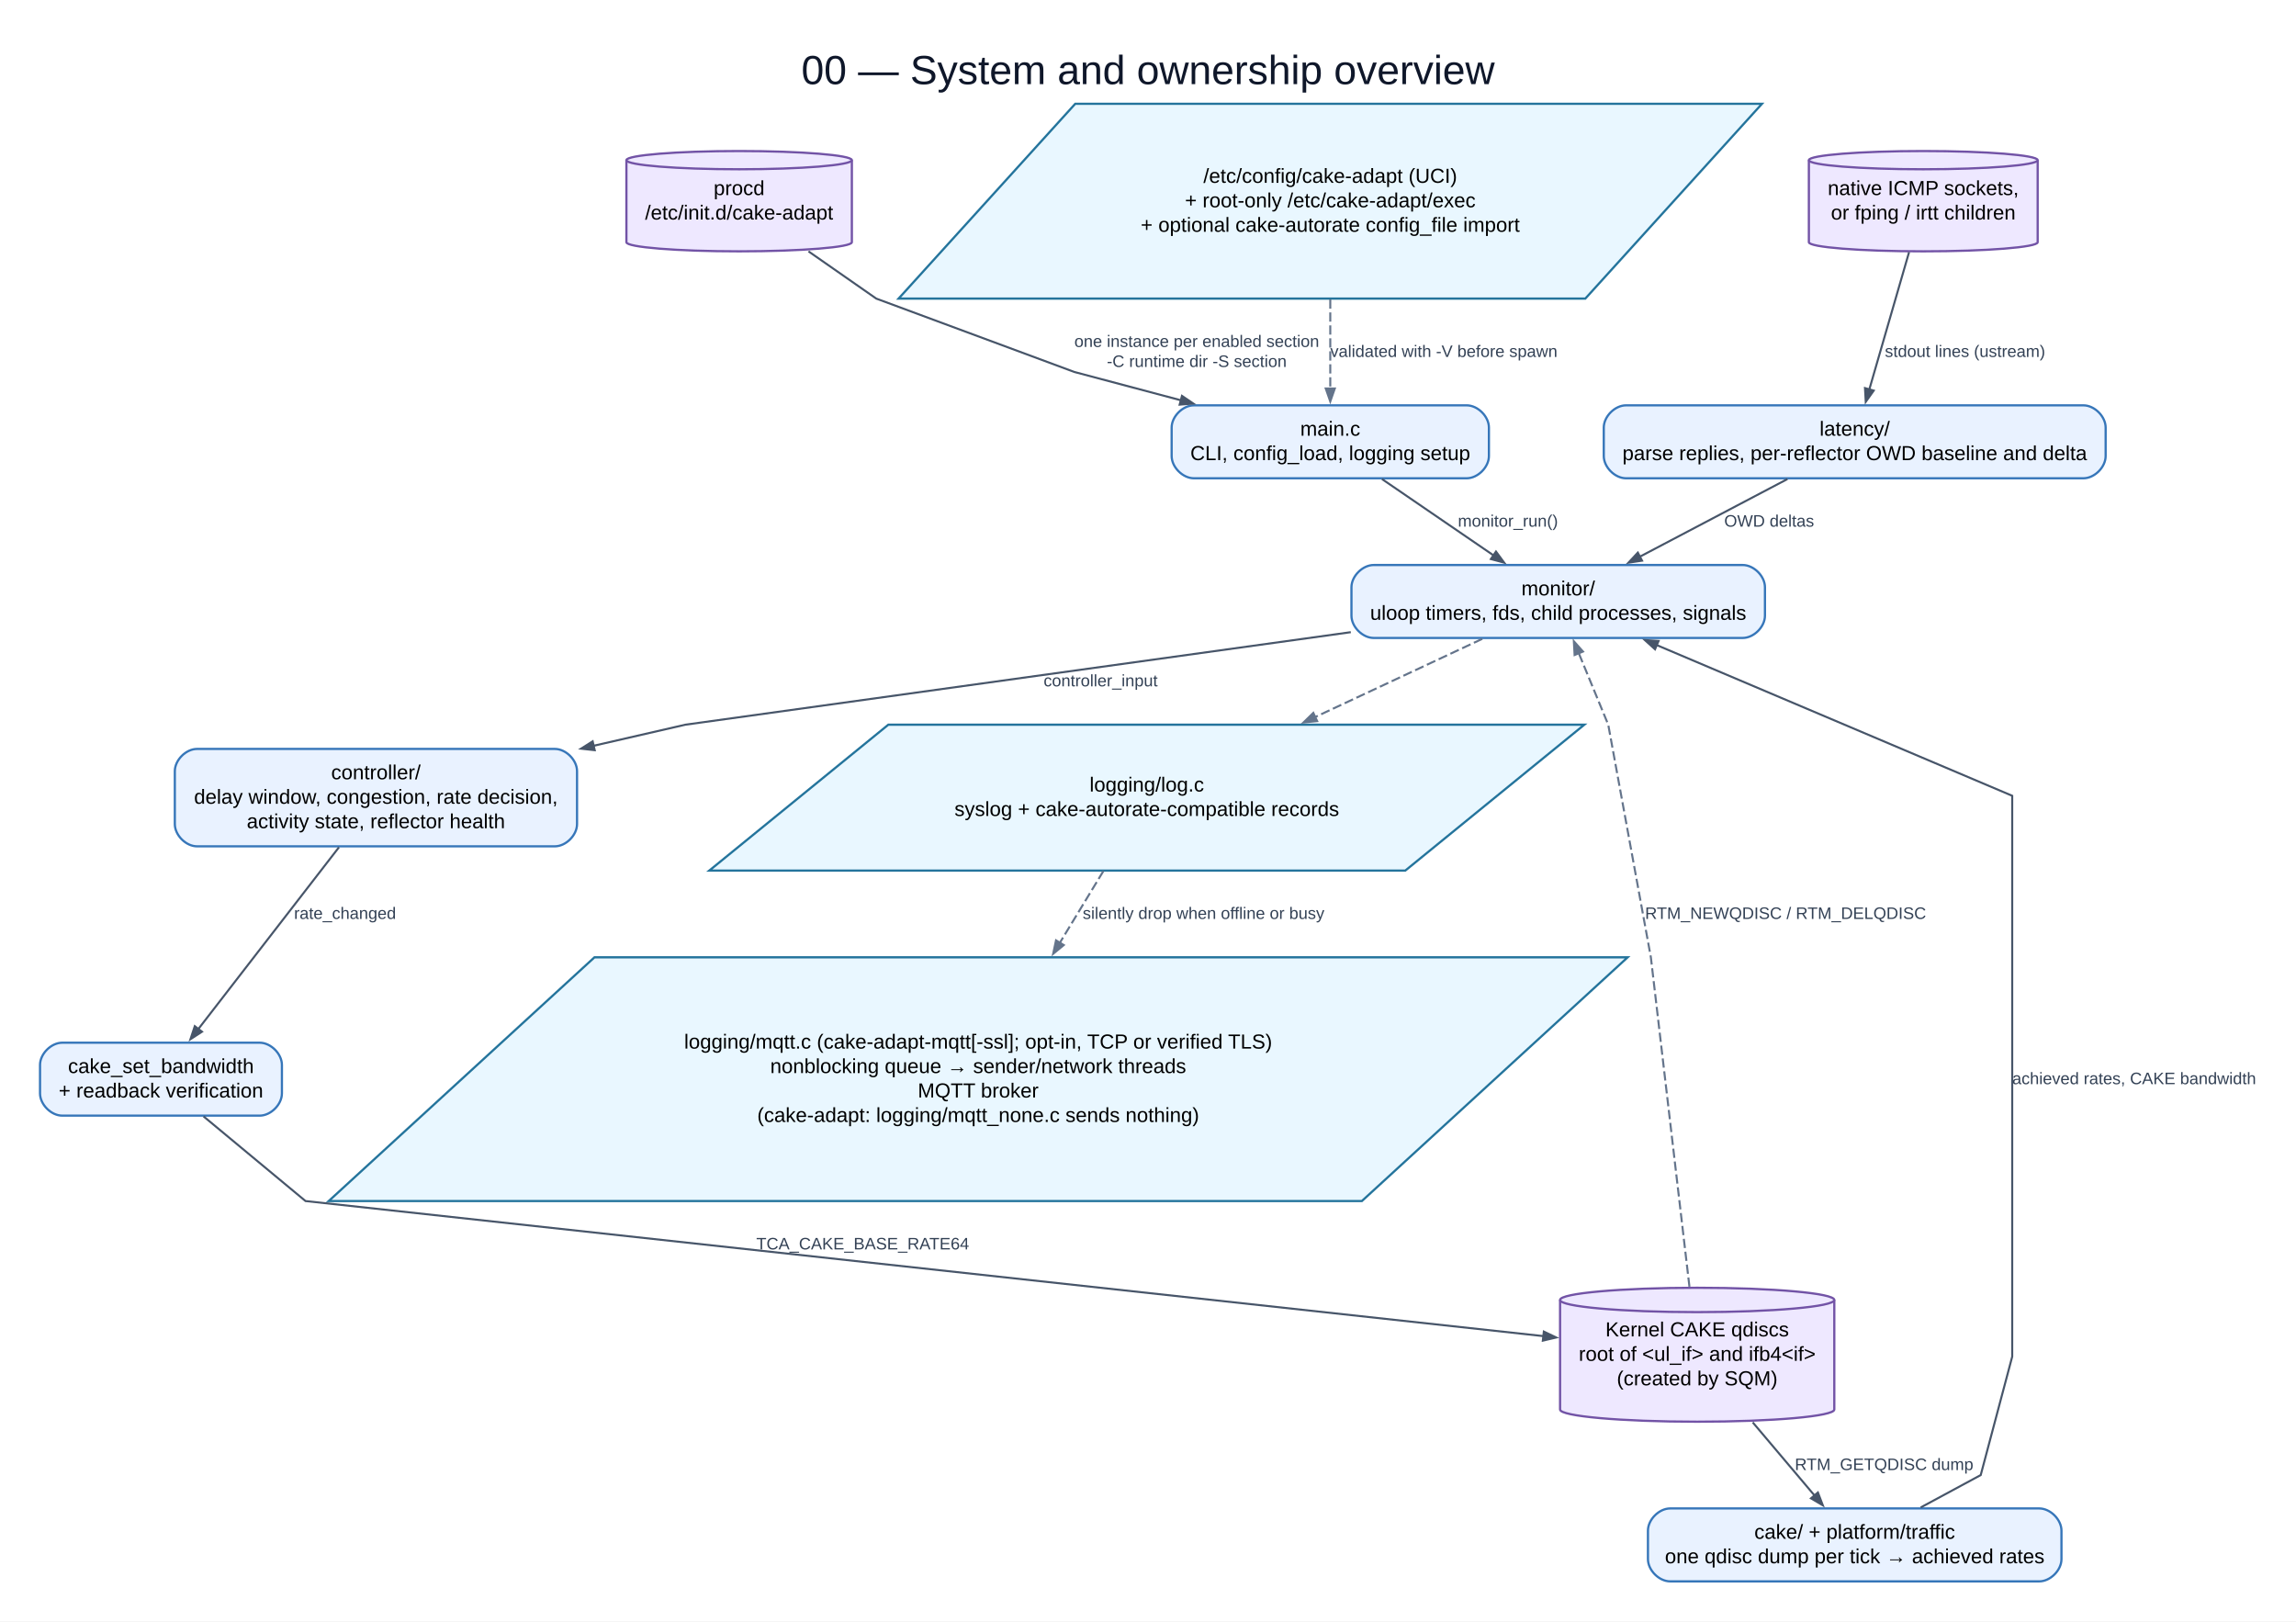
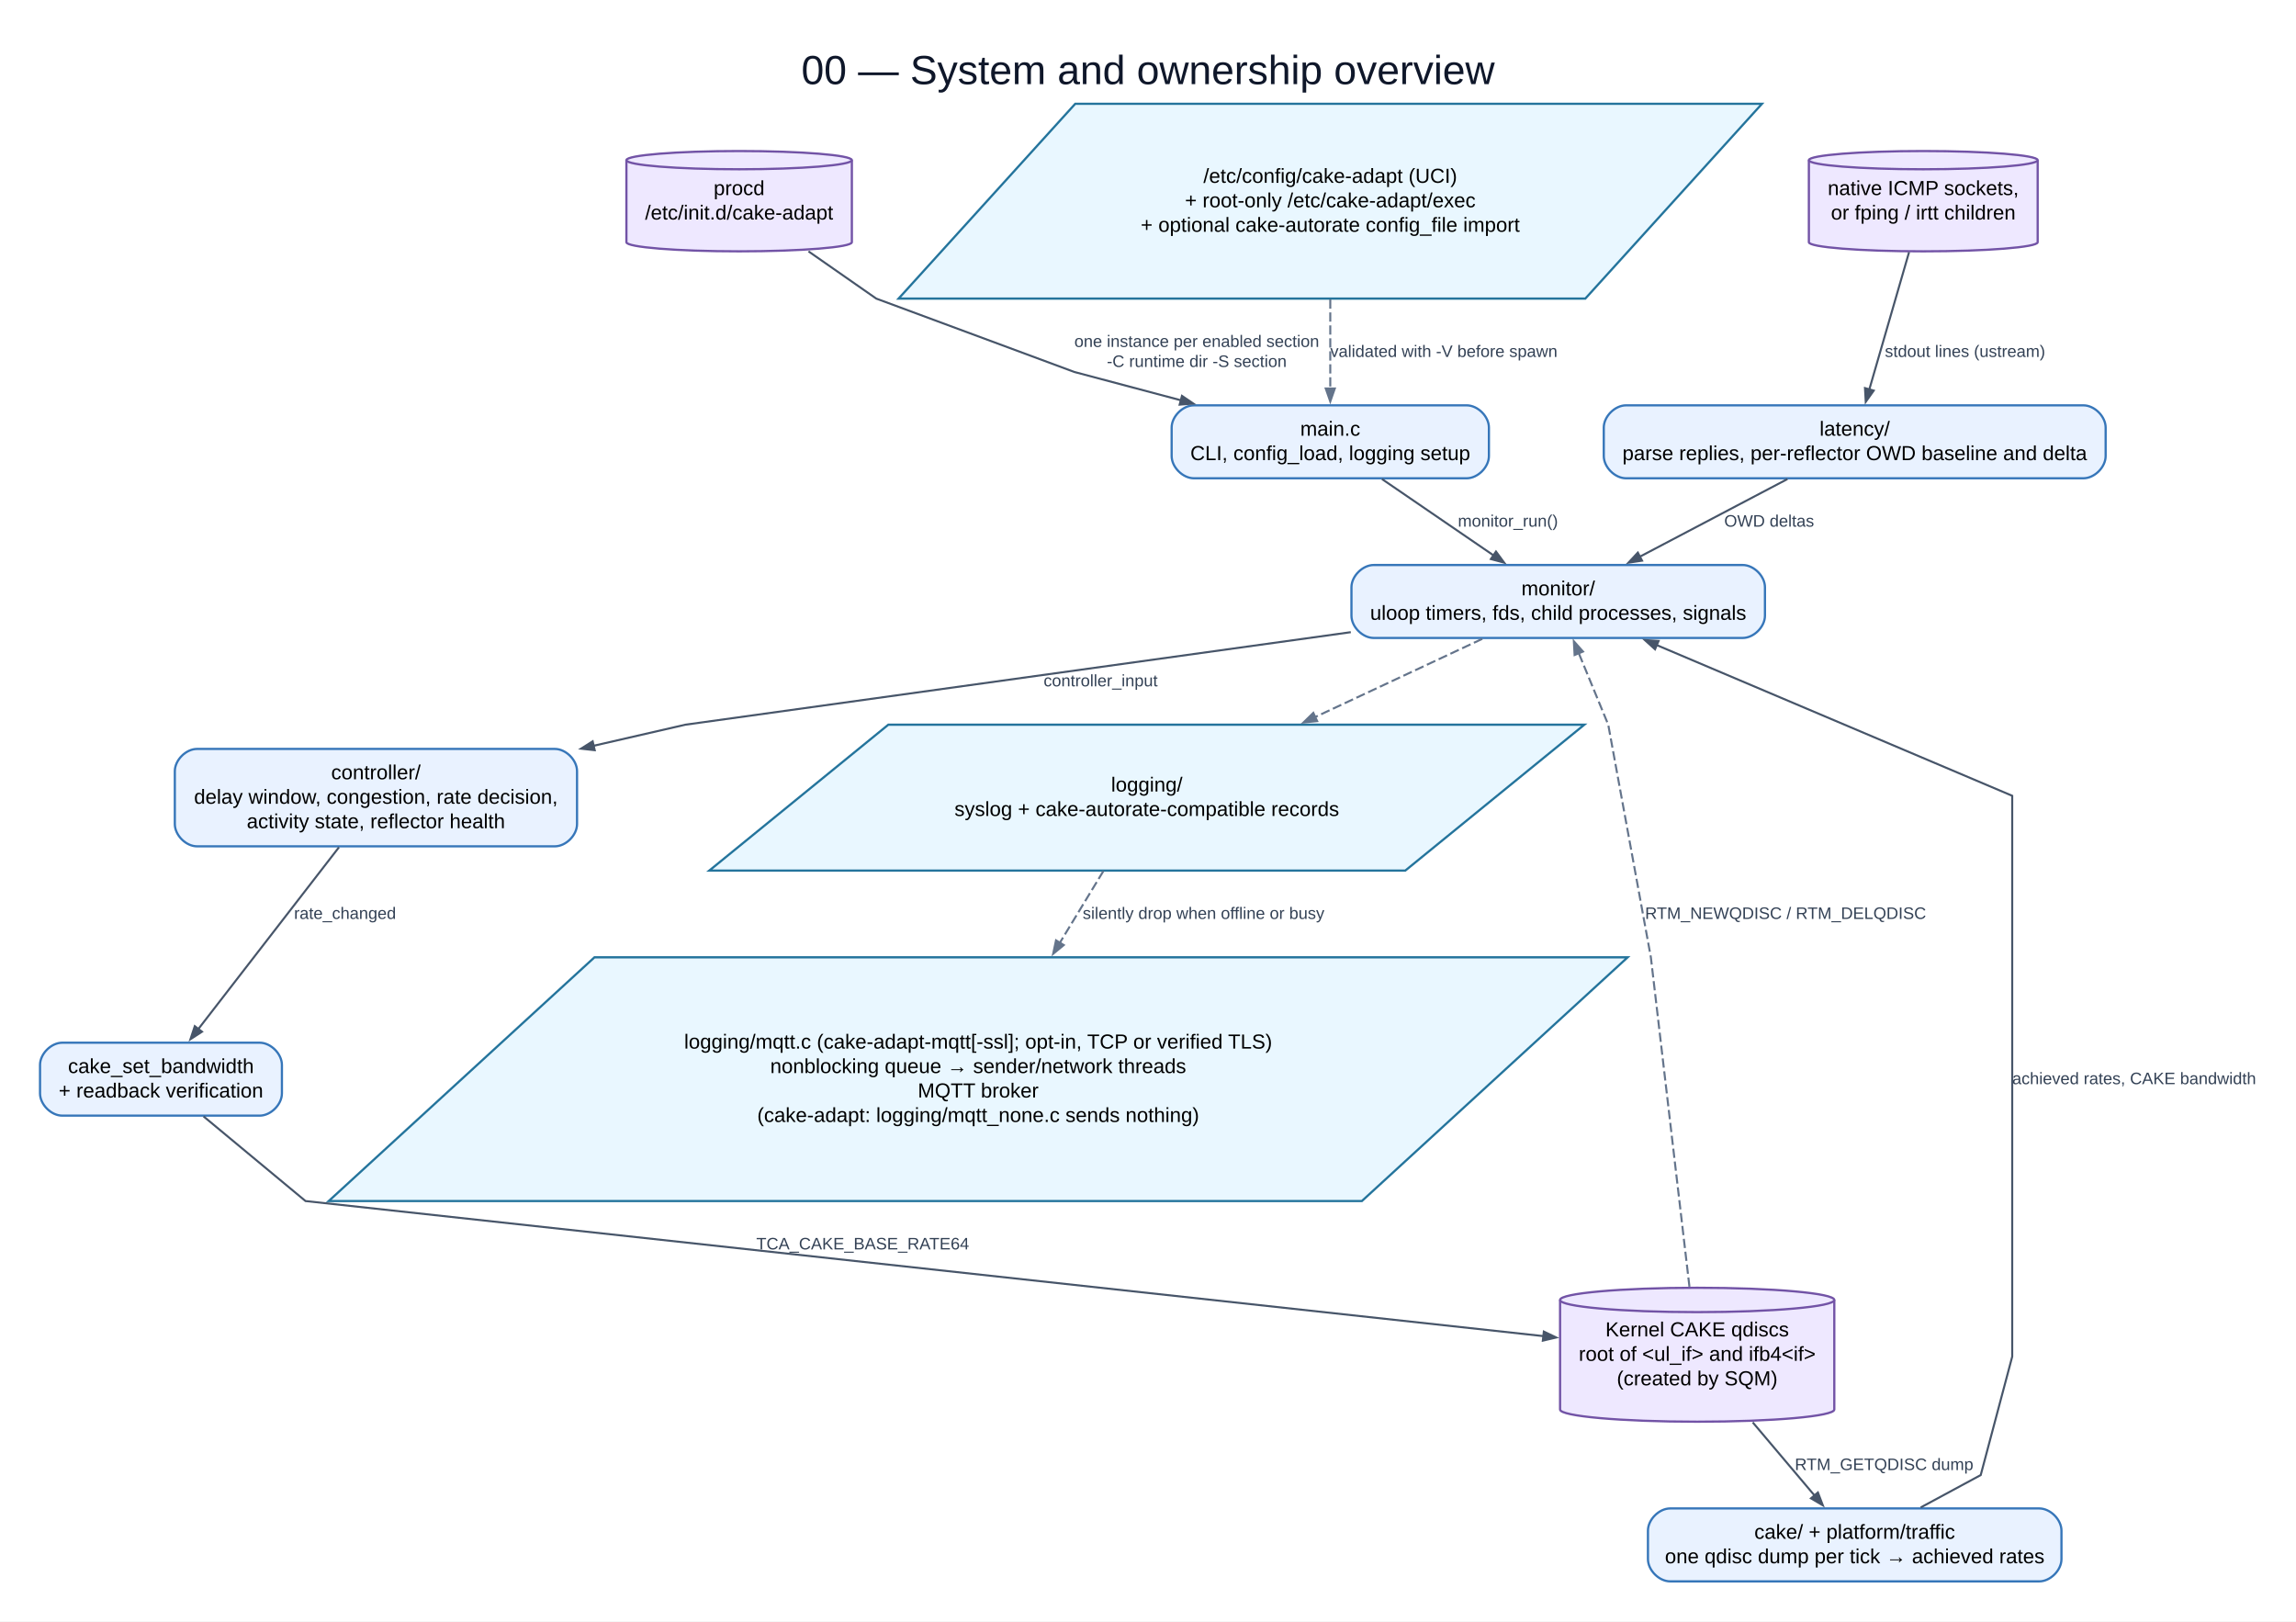
<svg xmlns="http://www.w3.org/2000/svg" width="1239pt" height="875pt" viewBox="0.00 0.00 1239.00 875.00">
  <g id="graph0" class="graph" transform="scale(1 1) rotate(0) translate(21.6 853.31)">
    <polygon fill="white" stroke="none" points="-21.6,21.6 -21.6,-853.31 1217.44,-853.31 1217.44,21.6 -21.6,21.6" />
    <text xml:space="preserve" text-anchor="middle" x="597.92" y="-807.91" font-family="Arial" font-size="22.00" fill="#0f172a">00 — System and ownership overview</text>
    <g id="node1" class="node">
      <path fill="#eee8ff" stroke="#7253a6" stroke-width="1.2" d="M438.09,-766.89C438.09,-769.6 410.83,-771.81 377.26,-771.81 343.7,-771.81 316.43,-769.6 316.43,-766.89 316.43,-766.89 316.43,-722.61 316.43,-722.61 316.43,-719.9 343.7,-717.69 377.26,-717.69 410.83,-717.69 438.09,-719.9 438.09,-722.61 438.09,-722.61 438.09,-766.89 438.09,-766.89" />
      <path fill="none" stroke="#7253a6" stroke-width="1.2" d="M438.09,-766.89C438.09,-764.18 410.83,-761.97 377.26,-761.97 343.7,-761.97 316.43,-764.18 316.43,-766.89" />
      <text xml:space="preserve" text-anchor="middle" x="377.26" y="-748.05" font-family="Arial" font-size="11.00">procd</text>
      <text xml:space="preserve" text-anchor="middle" x="377.26" y="-734.85" font-family="Arial" font-size="11.00">/etc/init.d/cake-adapt</text>
    </g>
    <g id="node3" class="node">
      <path fill="#e9f2ff" stroke="#3676b9" stroke-width="1.2" d="M769.87,-634.59C769.87,-634.59 622.66,-634.59 622.66,-634.59 616.66,-634.59 610.66,-628.59 610.66,-622.59 610.66,-622.59 610.66,-607.23 610.66,-607.23 610.66,-601.23 616.66,-595.23 622.66,-595.23 622.66,-595.23 769.87,-595.23 769.87,-595.23 775.87,-595.23 781.87,-601.23 781.87,-607.23 781.87,-607.23 781.87,-622.59 781.87,-622.59 781.87,-628.59 775.87,-634.59 769.87,-634.59" />
      <text xml:space="preserve" text-anchor="middle" x="696.26" y="-618.21" font-family="Arial" font-size="11.00">main.c</text>
      <text xml:space="preserve" text-anchor="middle" x="696.26" y="-605.01" font-family="Arial" font-size="11.00">CLI, config_load, logging setup</text>
    </g>
    <g id="edge1" class="edge">
      <path fill="none" stroke="#475569" stroke-width="1.1" d="M414.7,-717.67C433.05,-704.88 451.26,-692.19 451.26,-692.19 451.26,-692.19 558.17,-652.59 558.17,-652.59 558.17,-652.59 585.47,-645.34 615.79,-637.28" />
      <polygon fill="#475569" stroke="#475569" stroke-width="1.1" points="616.23,-639.7 622.37,-635.54 614.98,-634.97 616.23,-639.7" />
      <text xml:space="preserve" text-anchor="middle" x="624.22" y="-666.09" font-family="Arial" font-size="9.00" fill="#334155">one instance per enabled section</text>
      <text xml:space="preserve" text-anchor="middle" x="624.22" y="-655.29" font-family="Arial" font-size="9.00" fill="#334155">-C runtime dir -S section</text>
    </g>
    <g id="node2" class="node">
      <polygon fill="#e9f7ff" stroke="#24749c" stroke-width="1.2" points="929.22,-797.31 558.64,-797.31 463.31,-692.19 833.89,-692.19 929.22,-797.31" />
      <text xml:space="preserve" text-anchor="middle" x="696.26" y="-754.65" font-family="Arial" font-size="11.00">/etc/config/cake-adapt (UCI)</text>
      <text xml:space="preserve" text-anchor="middle" x="696.26" y="-741.45" font-family="Arial" font-size="11.00">+ root-only /etc/cake-adapt/exec</text>
      <text xml:space="preserve" text-anchor="middle" x="696.26" y="-728.25" font-family="Arial" font-size="11.00">+ optional cake-autorate config_file import</text>
    </g>
    <g id="edge2" class="edge">
      <path fill="none" stroke="#64748b" stroke-width="1.1" stroke-dasharray="5,2" d="M696.26,-691.75C696.26,-675.15 696.26,-657.44 696.26,-643.31" />
      <polygon fill="#64748b" stroke="#64748b" stroke-width="1.1" points="698.71,-643.68 696.26,-636.68 693.81,-643.68 698.71,-643.68" />
      <text xml:space="preserve" text-anchor="middle" x="757.55" y="-660.69" font-family="Arial" font-size="9.00" fill="#334155">validated with -V before spawn</text>
    </g>
    <g id="node4" class="node">
      <path fill="#e9f2ff" stroke="#3676b9" stroke-width="1.2" d="M918.83,-548.43C918.83,-548.43 719.69,-548.43 719.69,-548.43 713.69,-548.43 707.69,-542.43 707.69,-536.43 707.69,-536.43 707.69,-521.07 707.69,-521.07 707.69,-515.07 713.69,-509.07 719.69,-509.07 719.69,-509.07 918.83,-509.07 918.83,-509.07 924.83,-509.07 930.83,-515.07 930.83,-521.07 930.83,-521.07 930.83,-536.43 930.83,-536.43 930.83,-542.43 924.83,-548.43 918.83,-548.43" />
      <text xml:space="preserve" text-anchor="middle" x="819.26" y="-532.05" font-family="Arial" font-size="11.00">monitor/</text>
      <text xml:space="preserve" text-anchor="middle" x="819.26" y="-518.85" font-family="Arial" font-size="11.00">uloop timers, fds, child processes, signals</text>
    </g>
    <g id="edge3" class="edge">
      <path fill="none" stroke="#475569" stroke-width="1.1" d="M724.17,-594.81C742.02,-582.6 765.32,-566.66 784.38,-553.62" />
      <polygon fill="#475569" stroke="#475569" stroke-width="1.1" points="785.69,-555.69 790.09,-549.71 782.93,-551.64 785.69,-555.69" />
      <text xml:space="preserve" text-anchor="middle" x="792.14" y="-569.13" font-family="Arial" font-size="9.00" fill="#334155">monitor_run()</text>
    </g>
    <g id="node8" class="node">
      <path fill="#e9f2ff" stroke="#3676b9" stroke-width="1.2" d="M277.79,-449.19C277.79,-449.19 84.74,-449.19 84.74,-449.19 78.74,-449.19 72.74,-443.19 72.74,-437.19 72.74,-437.19 72.74,-408.63 72.74,-408.63 72.74,-402.63 78.74,-396.63 84.74,-396.63 84.74,-396.63 277.79,-396.63 277.79,-396.63 283.79,-396.63 289.79,-402.63 289.79,-408.63 289.79,-408.63 289.79,-437.19 289.79,-437.19 289.79,-443.19 283.79,-449.19 277.79,-449.19" />
      <text xml:space="preserve" text-anchor="middle" x="181.26" y="-432.81" font-family="Arial" font-size="11.00">controller/</text>
      <text xml:space="preserve" text-anchor="middle" x="181.26" y="-419.61" font-family="Arial" font-size="11.00">delay window, congestion, rate decision,</text>
      <text xml:space="preserve" text-anchor="middle" x="181.26" y="-406.41" font-family="Arial" font-size="11.00">activity state, reflector health</text>
    </g>
    <g id="edge9" class="edge">
      <path fill="none" stroke="#475569" stroke-width="1.1" d="M707.34,-512.19C568.05,-492.83 348.26,-462.27 348.26,-462.27 348.26,-462.27 326.52,-457.27 298.72,-450.89" />
      <polygon fill="#475569" stroke="#475569" stroke-width="1.1" points="299.32,-448.51 291.95,-449.33 298.22,-453.29 299.32,-448.51" />
      <text xml:space="preserve" text-anchor="middle" x="572.34" y="-482.97" font-family="Arial" font-size="9.00" fill="#334155">controller_input</text>
    </g>
    <g id="node11" class="node">
      <polygon fill="#e9f7ff" stroke="#24749c" stroke-width="1.2" points="833.36,-462.27 457.78,-462.27 361.16,-383.55 736.75,-383.55 833.36,-462.27" />
-       <text xml:space="preserve" text-anchor="middle" x="597.26" y="-426.21" font-family="Arial" font-size="11.00">logging/log.c</text>
+       <text xml:space="preserve" text-anchor="middle" x="597.26" y="-426.21" font-family="Arial" font-size="11.00">logging/</text>
      <text xml:space="preserve" text-anchor="middle" x="597.26" y="-413.01" font-family="Arial" font-size="11.00">syslog + cake-autorate-compatible records</text>
    </g>
    <g id="edge12" class="edge">
      <path fill="none" stroke="#64748b" stroke-width="1.1" stroke-dasharray="5,2" d="M778.29,-508.58C752.88,-496.7 719.22,-480.95 687.81,-466.26" />
      <polygon fill="#64748b" stroke="#64748b" stroke-width="1.1" points="689.19,-464.2 681.81,-463.46 687.11,-468.64 689.19,-464.2" />
    </g>
    <g id="node5" class="node">
      <path fill="#eee8ff" stroke="#7253a6" stroke-width="1.2" d="M1078,-766.89C1078,-769.6 1050.33,-771.81 1016.26,-771.81 982.2,-771.81 954.53,-769.6 954.53,-766.89 954.53,-766.89 954.53,-722.61 954.53,-722.61 954.53,-719.9 982.2,-717.69 1016.26,-717.69 1050.33,-717.69 1078,-719.9 1078,-722.61 1078,-722.61 1078,-766.89 1078,-766.89" />
      <path fill="none" stroke="#7253a6" stroke-width="1.2" d="M1078,-766.89C1078,-764.18 1050.33,-761.97 1016.26,-761.97 982.2,-761.97 954.53,-764.18 954.53,-766.89" />
      <text xml:space="preserve" text-anchor="middle" x="1016.26" y="-748.05" font-family="Arial" font-size="11.00">native ICMP sockets,</text>
      <text xml:space="preserve" text-anchor="middle" x="1016.26" y="-734.85" font-family="Arial" font-size="11.00">or fping / irtt children</text>
    </g>
    <g id="node6" class="node">
      <path fill="#e9f2ff" stroke="#3676b9" stroke-width="1.2" d="M1102.68,-634.59C1102.68,-634.59 855.85,-634.59 855.85,-634.59 849.85,-634.59 843.85,-628.59 843.85,-622.59 843.85,-622.59 843.85,-607.23 843.85,-607.23 843.85,-601.23 849.85,-595.23 855.85,-595.23 855.85,-595.23 1102.68,-595.23 1102.68,-595.23 1108.68,-595.23 1114.68,-601.23 1114.68,-607.23 1114.68,-607.23 1114.68,-622.59 1114.68,-622.59 1114.68,-628.59 1108.68,-634.59 1102.68,-634.59" />
      <text xml:space="preserve" text-anchor="middle" x="979.26" y="-618.21" font-family="Arial" font-size="11.00">latency/</text>
      <text xml:space="preserve" text-anchor="middle" x="979.26" y="-605.01" font-family="Arial" font-size="11.00">parse replies, per-reflector OWD baseline and delta</text>
    </g>
    <g id="edge4" class="edge">
      <path fill="none" stroke="#475569" stroke-width="1.1" d="M1008.6,-717.26C1002.32,-695.57 993.47,-664.99 987.13,-643.11" />
      <polygon fill="#475569" stroke="#475569" stroke-width="1.1" points="989.52,-642.54 985.22,-636.49 984.81,-643.9 989.52,-642.54" />
      <text xml:space="preserve" text-anchor="middle" x="1038.81" y="-660.69" font-family="Arial" font-size="9.00" fill="#334155">stdout lines (ustream)</text>
    </g>
    <g id="edge5" class="edge">
      <path fill="none" stroke="#475569" stroke-width="1.1" d="M942.96,-594.81C919.31,-582.37 888.32,-566.07 863.27,-552.9" />
      <polygon fill="#475569" stroke="#475569" stroke-width="1.1" points="864.51,-550.78 857.18,-549.69 862.23,-555.12 864.51,-550.78" />
      <text xml:space="preserve" text-anchor="middle" x="933.1" y="-569.13" font-family="Arial" font-size="9.00" fill="#334155">OWD deltas</text>
    </g>
    <g id="node7" class="node">
      <path fill="#e9f2ff" stroke="#3676b9" stroke-width="1.2" d="M1078.84,-39.36C1078.84,-39.36 879.69,-39.36 879.69,-39.36 873.69,-39.36 867.69,-33.36 867.69,-27.36 867.69,-27.36 867.69,-12 867.69,-12 867.69,-6 873.69,0 879.69,0 879.69,0 1078.84,0 1078.84,0 1084.84,0 1090.84,-6 1090.84,-12 1090.84,-12 1090.84,-27.36 1090.84,-27.36 1090.84,-33.36 1084.84,-39.36 1078.84,-39.36" />
      <text xml:space="preserve" text-anchor="middle" x="979.26" y="-22.98" font-family="Arial" font-size="11.00">cake/ + platform/traffic</text>
      <text xml:space="preserve" text-anchor="middle" x="979.26" y="-9.78" font-family="Arial" font-size="11.00">one qdisc dump per tick → achieved rates</text>
    </g>
    <g id="edge7" class="edge">
      <path fill="none" stroke="#475569" stroke-width="1.1" d="M1014.86,-39.88C1031.31,-48.75 1047.26,-57.36 1047.26,-57.36 1047.26,-57.36 1064.26,-121.29 1064.26,-121.29 1064.26,-423.91 1064.26,-423.91 1064.26,-423.91 1064.26,-423.91 944.19,-474.8 872.16,-505.33" />
      <polygon fill="#475569" stroke="#475569" stroke-width="1.1" points="871.51,-502.95 866.02,-507.93 873.42,-507.46 871.51,-502.95" />
      <text xml:space="preserve" text-anchor="middle" x="1130.05" y="-268.29" font-family="Arial" font-size="9.00" fill="#334155">achieved rates, CAKE bandwidth</text>
    </g>
    <g id="node9" class="node">
      <path fill="#e9f2ff" stroke="#3676b9" stroke-width="1.2" d="M118.53,-290.67C118.53,-290.67 12,-290.67 12,-290.67 6,-290.67 0,-284.67 0,-278.67 0,-278.67 0,-263.31 0,-263.31 0,-257.31 6,-251.31 12,-251.31 12,-251.31 118.53,-251.31 118.53,-251.31 124.53,-251.31 130.53,-257.31 130.53,-263.31 130.53,-263.31 130.53,-278.67 130.53,-278.67 130.53,-284.67 124.53,-290.67 118.53,-290.67" />
      <text xml:space="preserve" text-anchor="middle" x="65.26" y="-274.29" font-family="Arial" font-size="11.00">cake_set_bandwidth</text>
      <text xml:space="preserve" text-anchor="middle" x="65.26" y="-261.09" font-family="Arial" font-size="11.00">+ readback verification</text>
    </g>
    <g id="edge10" class="edge">
      <path fill="none" stroke="#475569" stroke-width="1.1" d="M161.32,-396.14C140.06,-368.66 106.59,-325.4 85.3,-297.88" />
      <polygon fill="#475569" stroke="#475569" stroke-width="1.1" points="87.4,-296.6 81.18,-292.56 83.52,-299.59 87.4,-296.6" />
      <text xml:space="preserve" text-anchor="middle" x="164.59" y="-357.45" font-family="Arial" font-size="9.00" fill="#334155">rate_changed</text>
    </g>
    <g id="node10" class="node">
      <path fill="#eee8ff" stroke="#7253a6" stroke-width="1.2" d="M968.25,-151.86C968.25,-155.49 935.09,-158.43 894.26,-158.43 853.44,-158.43 820.27,-155.49 820.27,-151.86 820.27,-151.86 820.27,-92.73 820.27,-92.73 820.27,-89.1 853.44,-86.16 894.26,-86.16 935.09,-86.16 968.25,-89.1 968.25,-92.73 968.25,-92.73 968.25,-151.86 968.25,-151.86" />
      <path fill="none" stroke="#7253a6" stroke-width="1.2" d="M968.25,-151.86C968.25,-148.23 935.09,-145.29 894.26,-145.29 853.44,-145.29 820.27,-148.23 820.27,-151.86" />
      <text xml:space="preserve" text-anchor="middle" x="894.26" y="-132.19" font-family="Arial" font-size="11.00">Kernel CAKE qdiscs</text>
      <text xml:space="preserve" text-anchor="middle" x="894.26" y="-118.99" font-family="Arial" font-size="11.00">root of &lt;ul_if&gt; and ifb4&lt;if&gt;</text>
      <text xml:space="preserve" text-anchor="middle" x="894.26" y="-105.79" font-family="Arial" font-size="11.00">(created by SQM)</text>
    </g>
    <g id="edge11" class="edge">
      <path fill="none" stroke="#475569" stroke-width="1.1" d="M88.24,-250.91C111.25,-231.81 143.26,-205.23 143.26,-205.23 143.26,-205.23 615.98,-153.66 811.33,-132.34" />
      <polygon fill="#475569" stroke="#475569" stroke-width="1.1" points="811.51,-134.79 818.2,-131.59 810.97,-129.92 811.51,-134.79" />
      <text xml:space="preserve" text-anchor="middle" x="443.95" y="-179.13" font-family="Arial" font-size="9.00" fill="#334155">TCA_CAKE_BASE_RATE64</text>
    </g>
    <g id="edge8" class="edge">
      <path fill="none" stroke="#64748b" stroke-width="1.1" stroke-dasharray="5,2" d="M890.08,-159.02C882.96,-219.79 869.26,-336.75 869.26,-336.75 869.26,-336.75 846.26,-462.27 846.26,-462.27 846.26,-462.27 837.68,-483.1 830.19,-501.26" />
      <polygon fill="#64748b" stroke="#64748b" stroke-width="1.1" points="828.11,-499.87 827.71,-507.27 832.64,-501.73 828.11,-499.87" />
      <text xml:space="preserve" text-anchor="middle" x="941.97" y="-357.45" font-family="Arial" font-size="9.00" fill="#334155">RTM_NEWQDISC / RTM_DELQDISC</text>
    </g>
    <g id="edge6" class="edge">
      <path fill="none" stroke="#475569" stroke-width="1.1" d="M924.23,-85.82C935.28,-72.74 947.57,-58.19 957.73,-46.17" />
      <polygon fill="#475569" stroke="#475569" stroke-width="1.1" points="959.41,-47.97 962.06,-41.04 955.67,-44.81 959.41,-47.97" />
      <text xml:space="preserve" text-anchor="middle" x="995.13" y="-60.06" font-family="Arial" font-size="9.00" fill="#334155">RTM_GETQDISC dump</text>
    </g>
    <g id="node12" class="node">
      <polygon fill="#e9f7ff" stroke="#24749c" stroke-width="1.2" points="856.74,-336.75 299.21,-336.75 155.79,-205.23 713.31,-205.23 856.74,-336.75" />
      <text xml:space="preserve" text-anchor="middle" x="506.26" y="-287.49" font-family="Arial" font-size="11.00">logging/mqtt.c (cake-adapt-mqtt[-ssl]; opt-in, TCP or verified TLS)</text>
      <text xml:space="preserve" text-anchor="middle" x="506.26" y="-274.29" font-family="Arial" font-size="11.00">nonblocking queue → sender/network threads</text>
      <text xml:space="preserve" text-anchor="middle" x="506.26" y="-261.09" font-family="Arial" font-size="11.00">MQTT broker</text>
      <text xml:space="preserve" text-anchor="middle" x="506.26" y="-247.89" font-family="Arial" font-size="11.00">(cake-adapt: logging/mqtt_none.c sends nothing)</text>
    </g>
    <g id="edge13" class="edge">
      <path fill="none" stroke="#64748b" stroke-width="1.1" stroke-dasharray="5,2" d="M573.83,-383.3C566.63,-371.44 558.46,-357.98 550.35,-344.62" />
      <polygon fill="#64748b" stroke="#64748b" stroke-width="1.1" points="552.45,-343.35 546.72,-338.64 548.26,-345.9 552.45,-343.35" />
      <text xml:space="preserve" text-anchor="middle" x="627.87" y="-357.45" font-family="Arial" font-size="9.00" fill="#334155">silently drop when offline or busy</text>
    </g>
  </g>
</svg>
